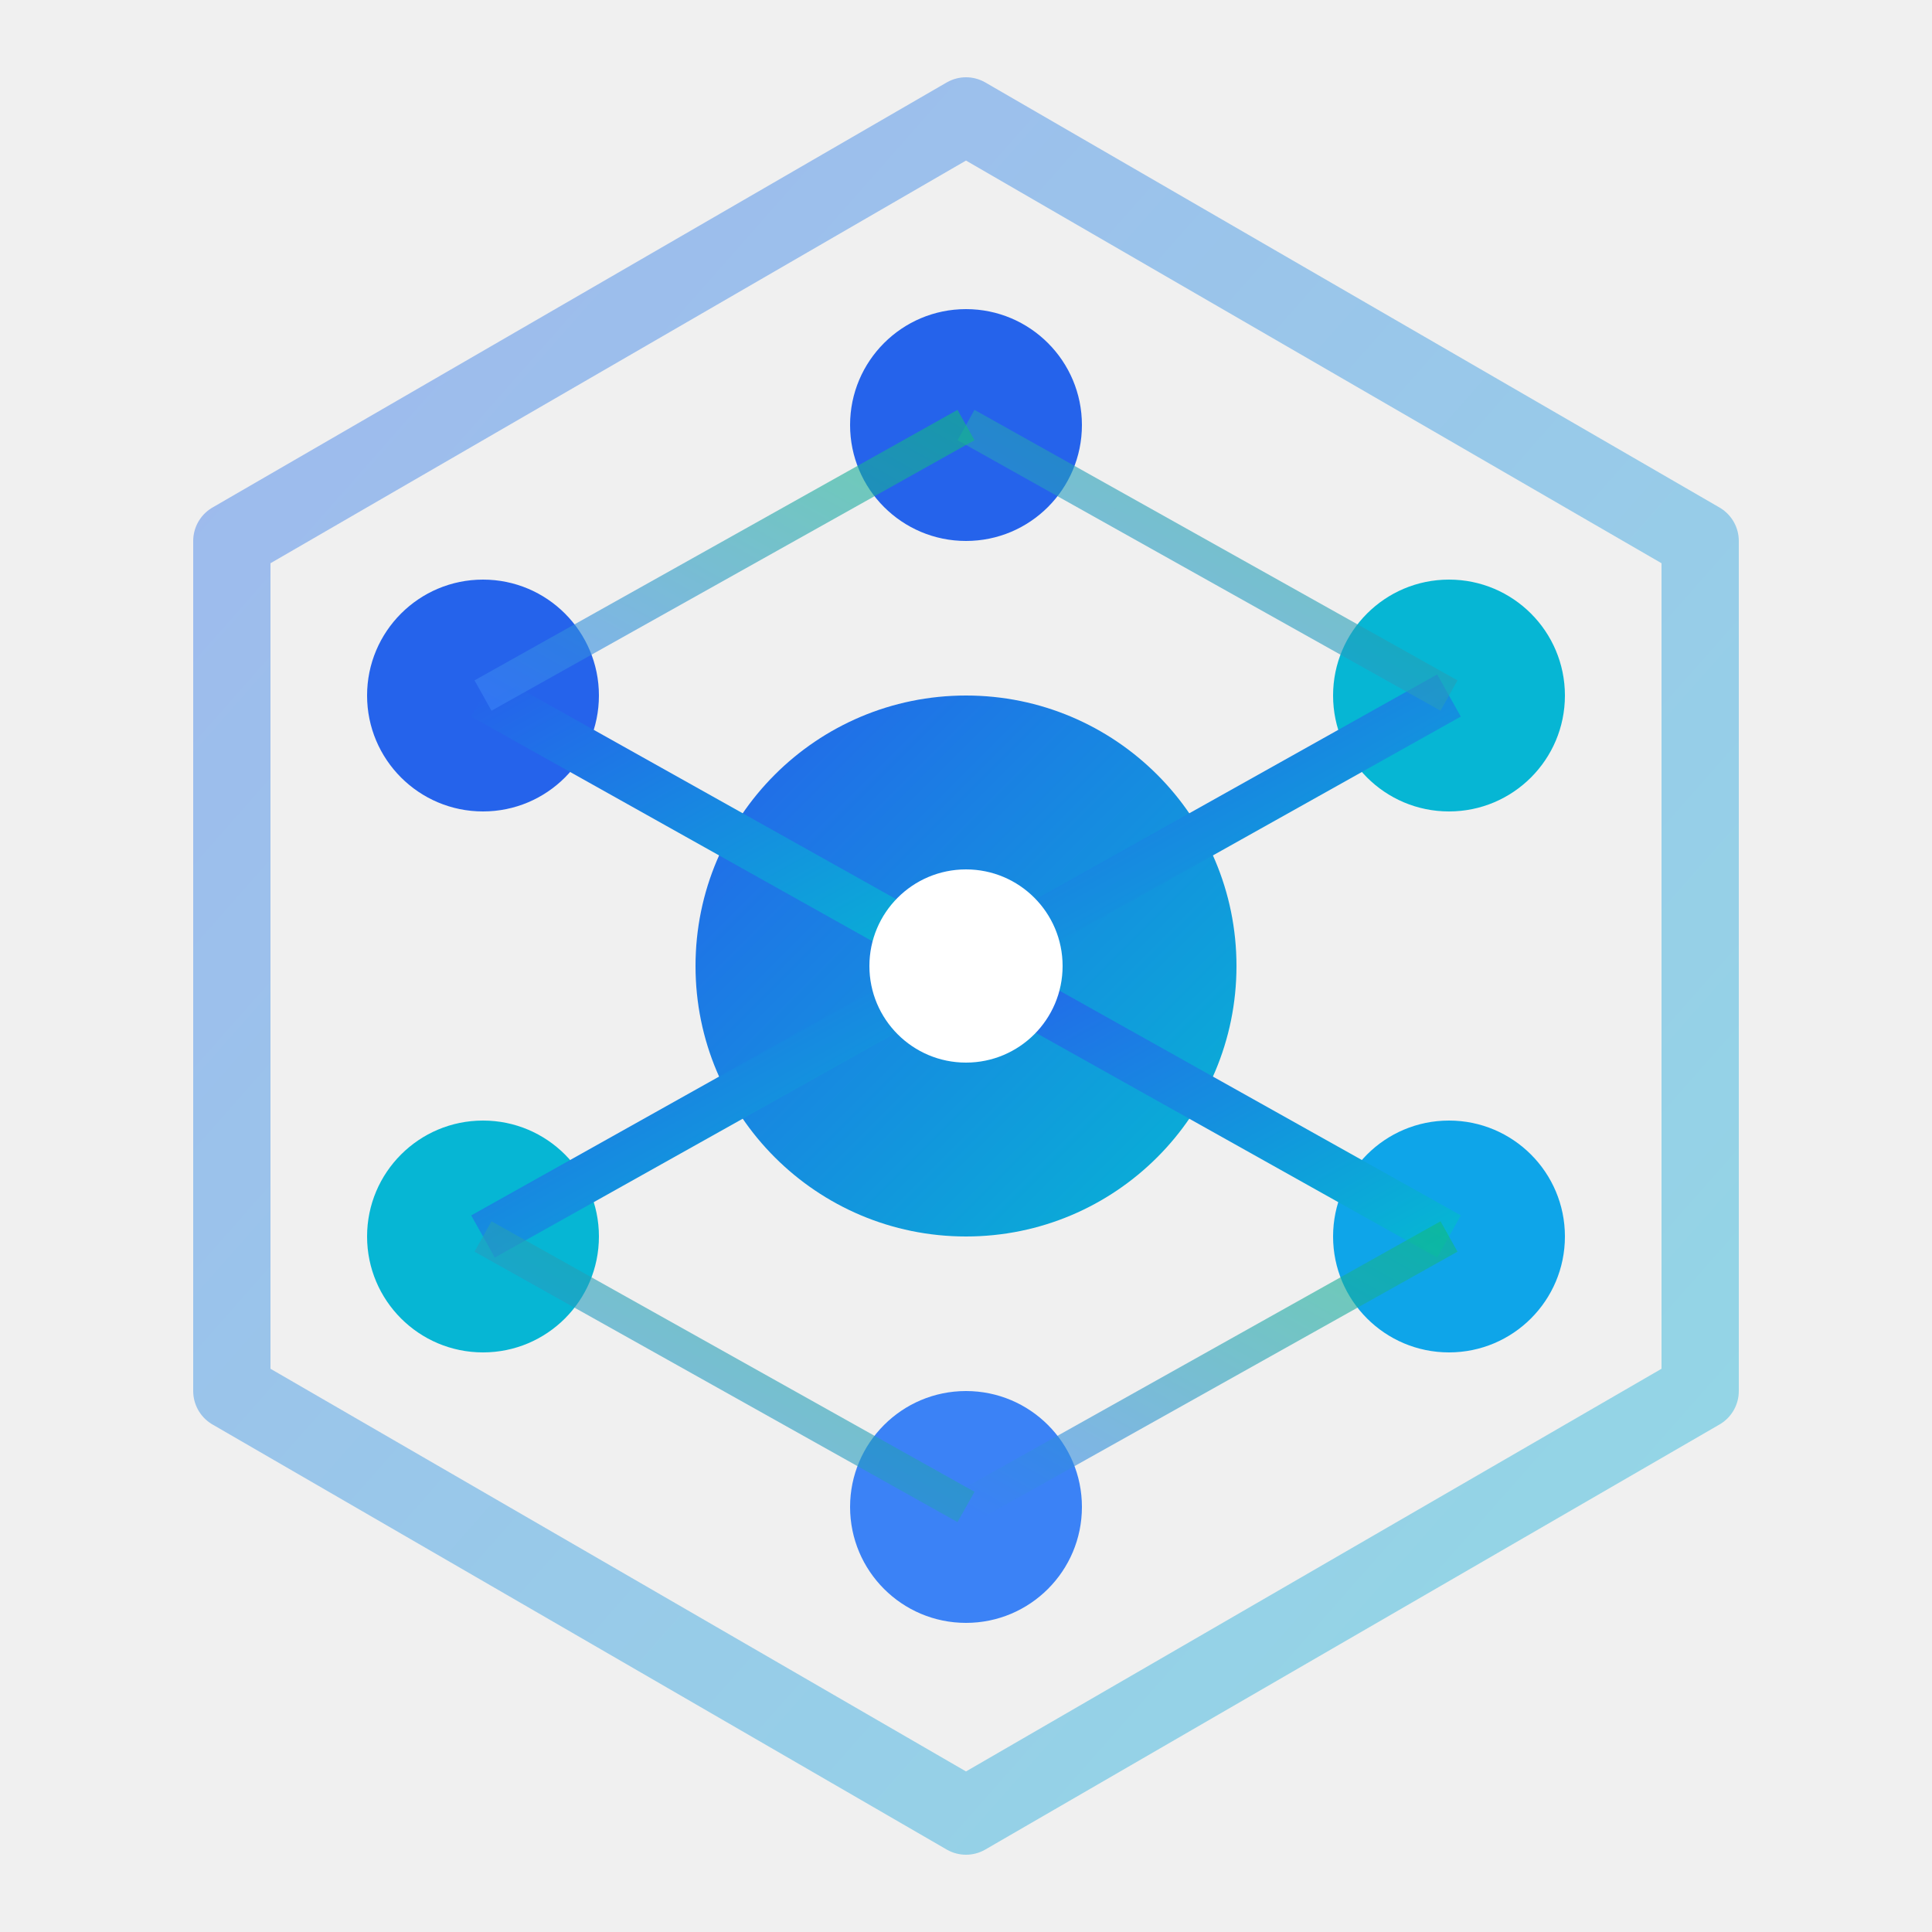
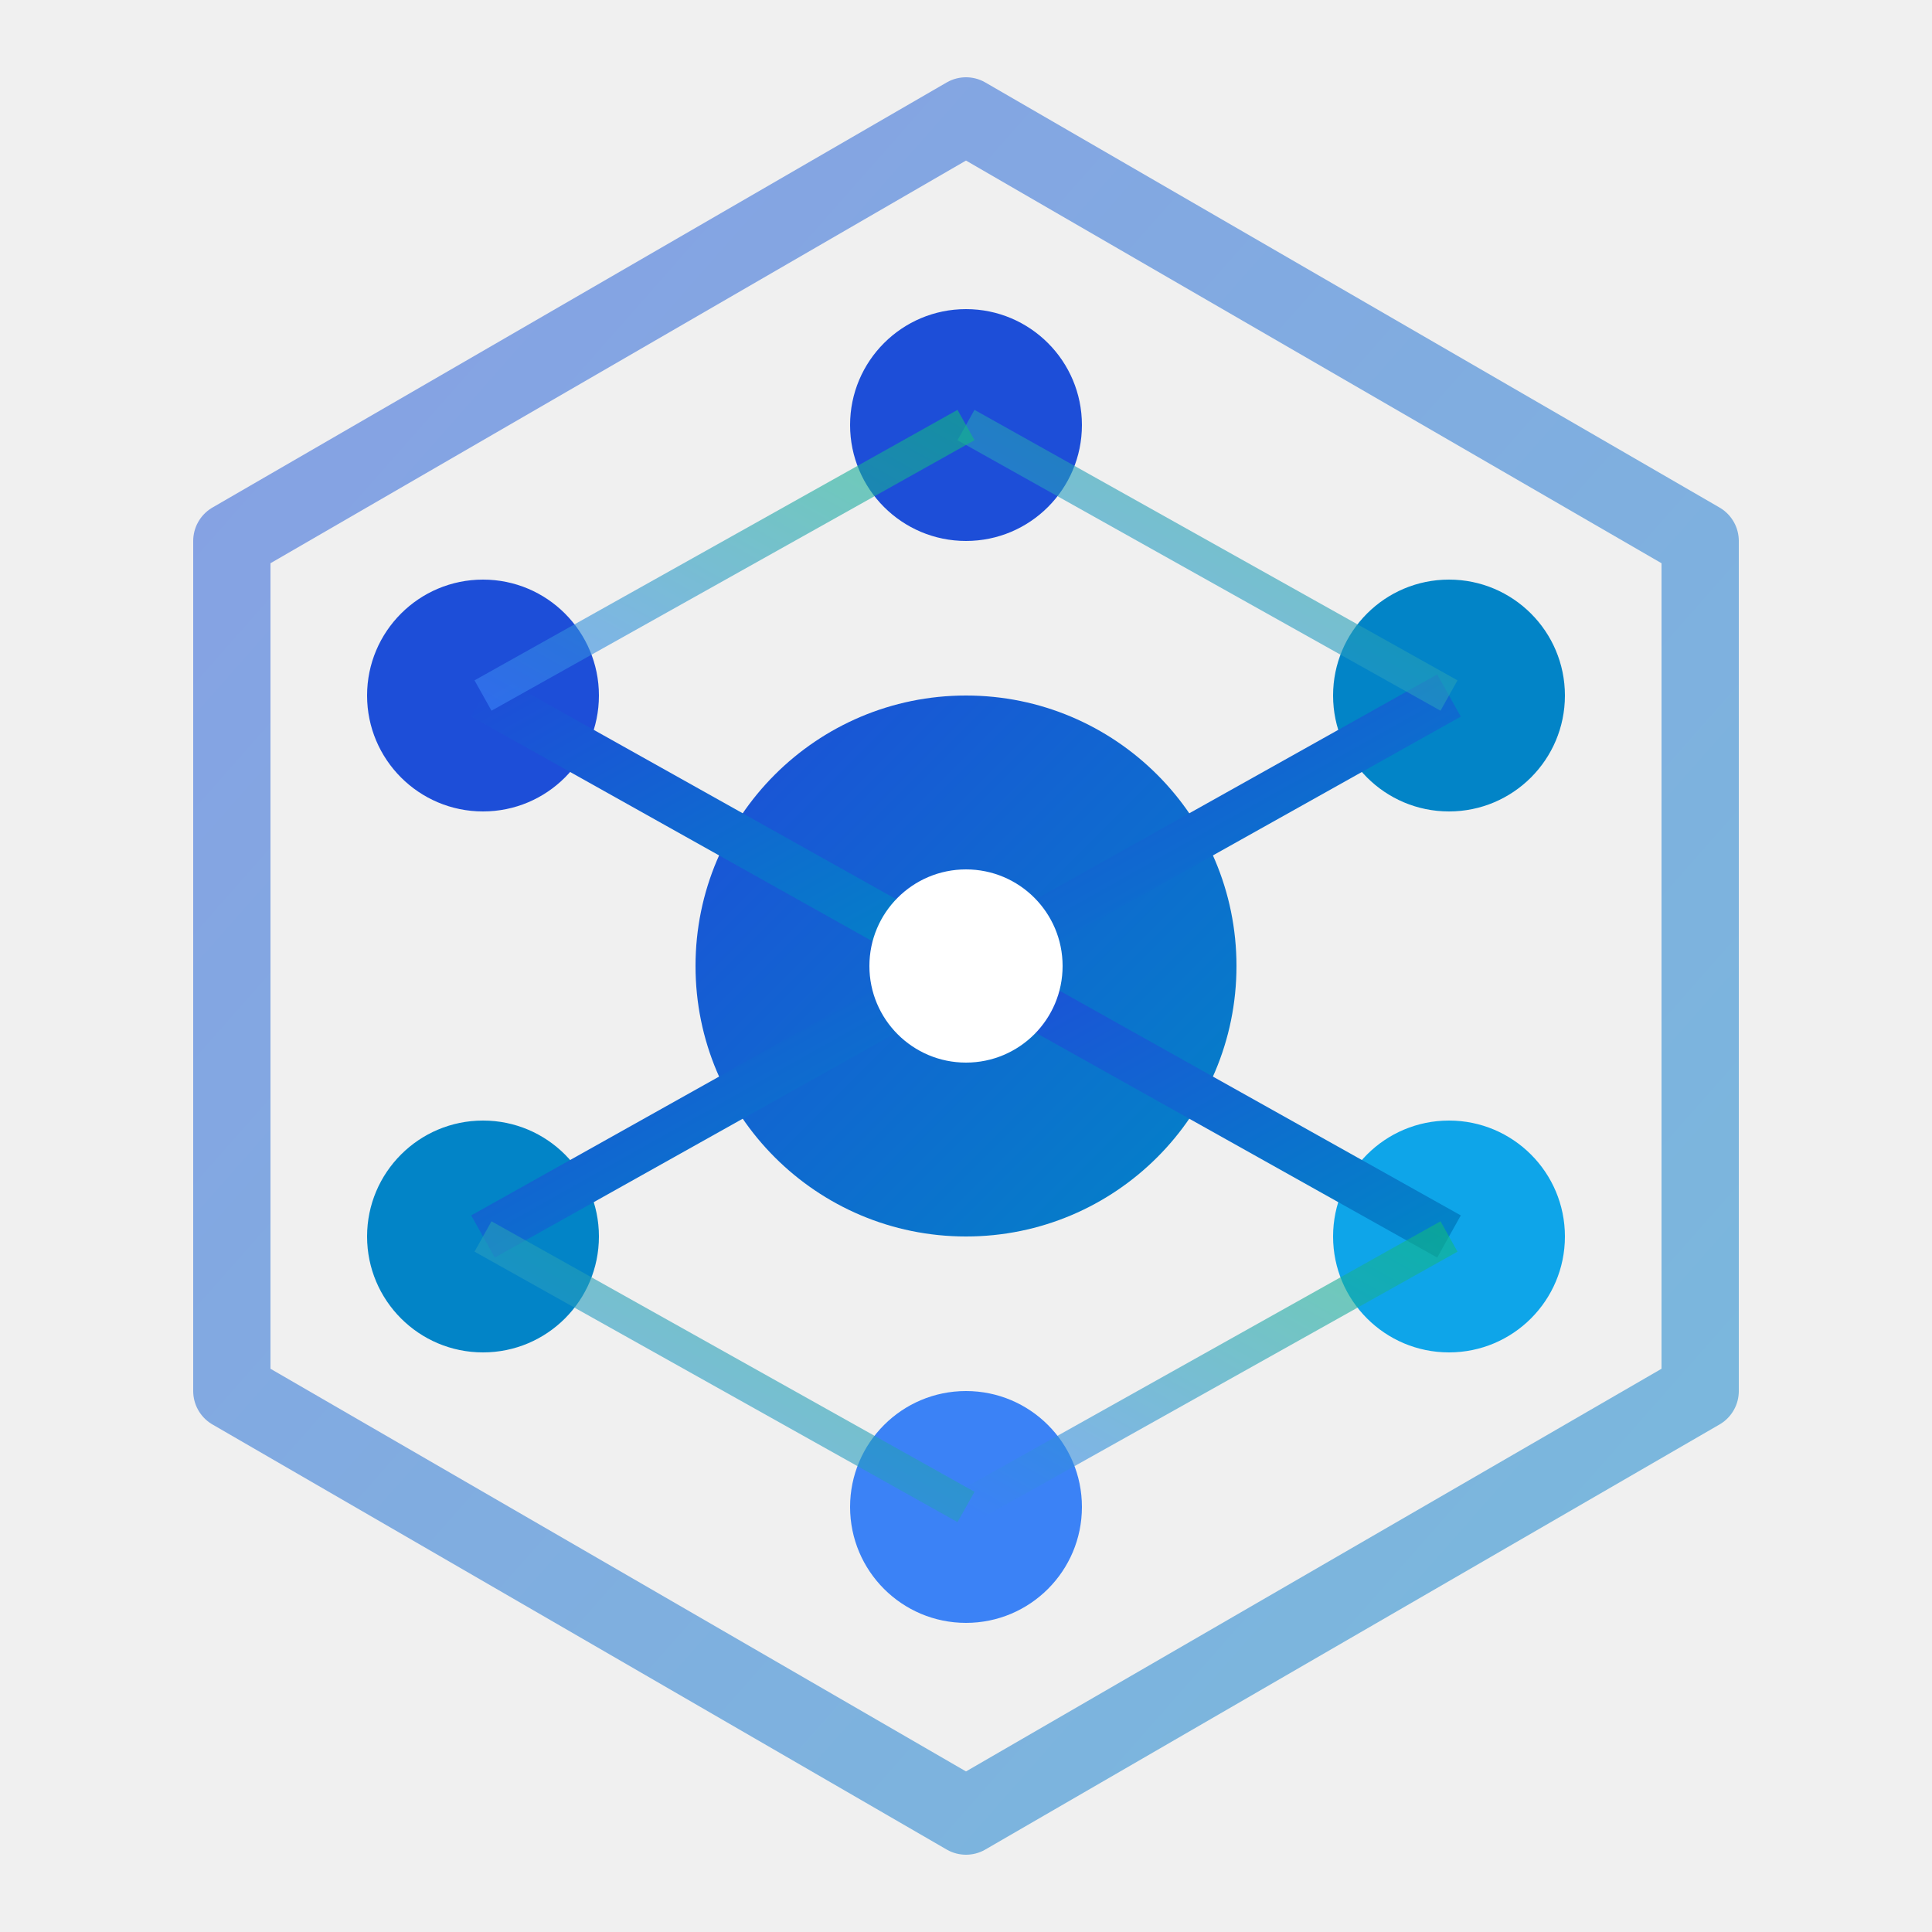
<svg xmlns="http://www.w3.org/2000/svg" viewBox="0 0 100 100" fill="none">
  <defs>
    <linearGradient id="grad1" x1="0%" y1="0%" x2="100%" y2="100%">
-       <stop offset="0%" stop-color="#2563eb" />
-       <stop offset="100%" stop-color="#06b6d4" />
+       <stop offset="0%" stop-color="#1d4ed8" />
+       <stop offset="100%" stop-color="#0284c7" />
    </linearGradient>
    <linearGradient id="grad2" x1="0%" y1="100%" x2="100%" y2="0%">
      <stop offset="0%" stop-color="#3b82f6" />
      <stop offset="100%" stop-color="#10b981" />
    </linearGradient>
  </defs>
-   <polygon points="50,6 88,28 88,72 50,94 12,72 12,28" stroke="url(#grad1)" stroke-width="4" stroke-linecap="round" stroke-linejoin="round" fill="none" opacity="0.4" />
+   <polygon points="50,6 88,28 88,72 50,94 12,72 12,28" stroke="url(#grad1)" stroke-width="4" stroke-linecap="round" stroke-linejoin="round" fill="none" opacity="0.5" />
  <circle cx="50" cy="50" r="14" fill="url(#grad1)" />
-   <circle cx="50" cy="22" r="6" fill="#2563eb" />
-   <circle cx="75" cy="36" r="6" fill="#06b6d4" />
+   <circle cx="50" cy="22" r="6" fill="#1d4ed8" />
+   <circle cx="75" cy="36" r="6" fill="#0284c7" />
  <circle cx="75" cy="64" r="6" fill="#0ea5e9" />
  <circle cx="50" cy="78" r="6" fill="#3b82f6" />
-   <circle cx="25" cy="64" r="6" fill="#06b6d4" />
-   <circle cx="25" cy="36" r="6" fill="#2563eb" />
+   <circle cx="25" cy="64" r="6" fill="#0284c7" />
+   <circle cx="25" cy="36" r="6" fill="#1d4ed8" />
  <line x1="50" y1="50" x2="50" y2="22" stroke="url(#grad1)" stroke-width="2.5" />
  <line x1="50" y1="50" x2="75" y2="36" stroke="url(#grad1)" stroke-width="2.5" />
  <line x1="50" y1="50" x2="75" y2="64" stroke="url(#grad1)" stroke-width="2.5" />
  <line x1="50" y1="50" x2="50" y2="78" stroke="url(#grad1)" stroke-width="2.5" />
  <line x1="50" y1="50" x2="25" y2="64" stroke="url(#grad1)" stroke-width="2.5" />
  <line x1="50" y1="50" x2="25" y2="36" stroke="url(#grad1)" stroke-width="2.5" />
  <line x1="50" y1="22" x2="75" y2="36" stroke="url(#grad2)" stroke-width="1.8" opacity="0.6" />
  <line x1="75" y1="36" x2="75" y2="64" stroke="url(#grad2)" stroke-width="1.8" opacity="0.6" />
  <line x1="75" y1="64" x2="50" y2="78" stroke="url(#grad2)" stroke-width="1.8" opacity="0.6" />
  <line x1="50" y1="78" x2="25" y2="64" stroke="url(#grad2)" stroke-width="1.8" opacity="0.6" />
  <line x1="25" y1="64" x2="25" y2="36" stroke="url(#grad2)" stroke-width="1.8" opacity="0.6" />
  <line x1="25" y1="36" x2="50" y2="22" stroke="url(#grad2)" stroke-width="1.8" opacity="0.6" />
  <circle cx="50" cy="50" r="5" fill="#ffffff" />
</svg>
